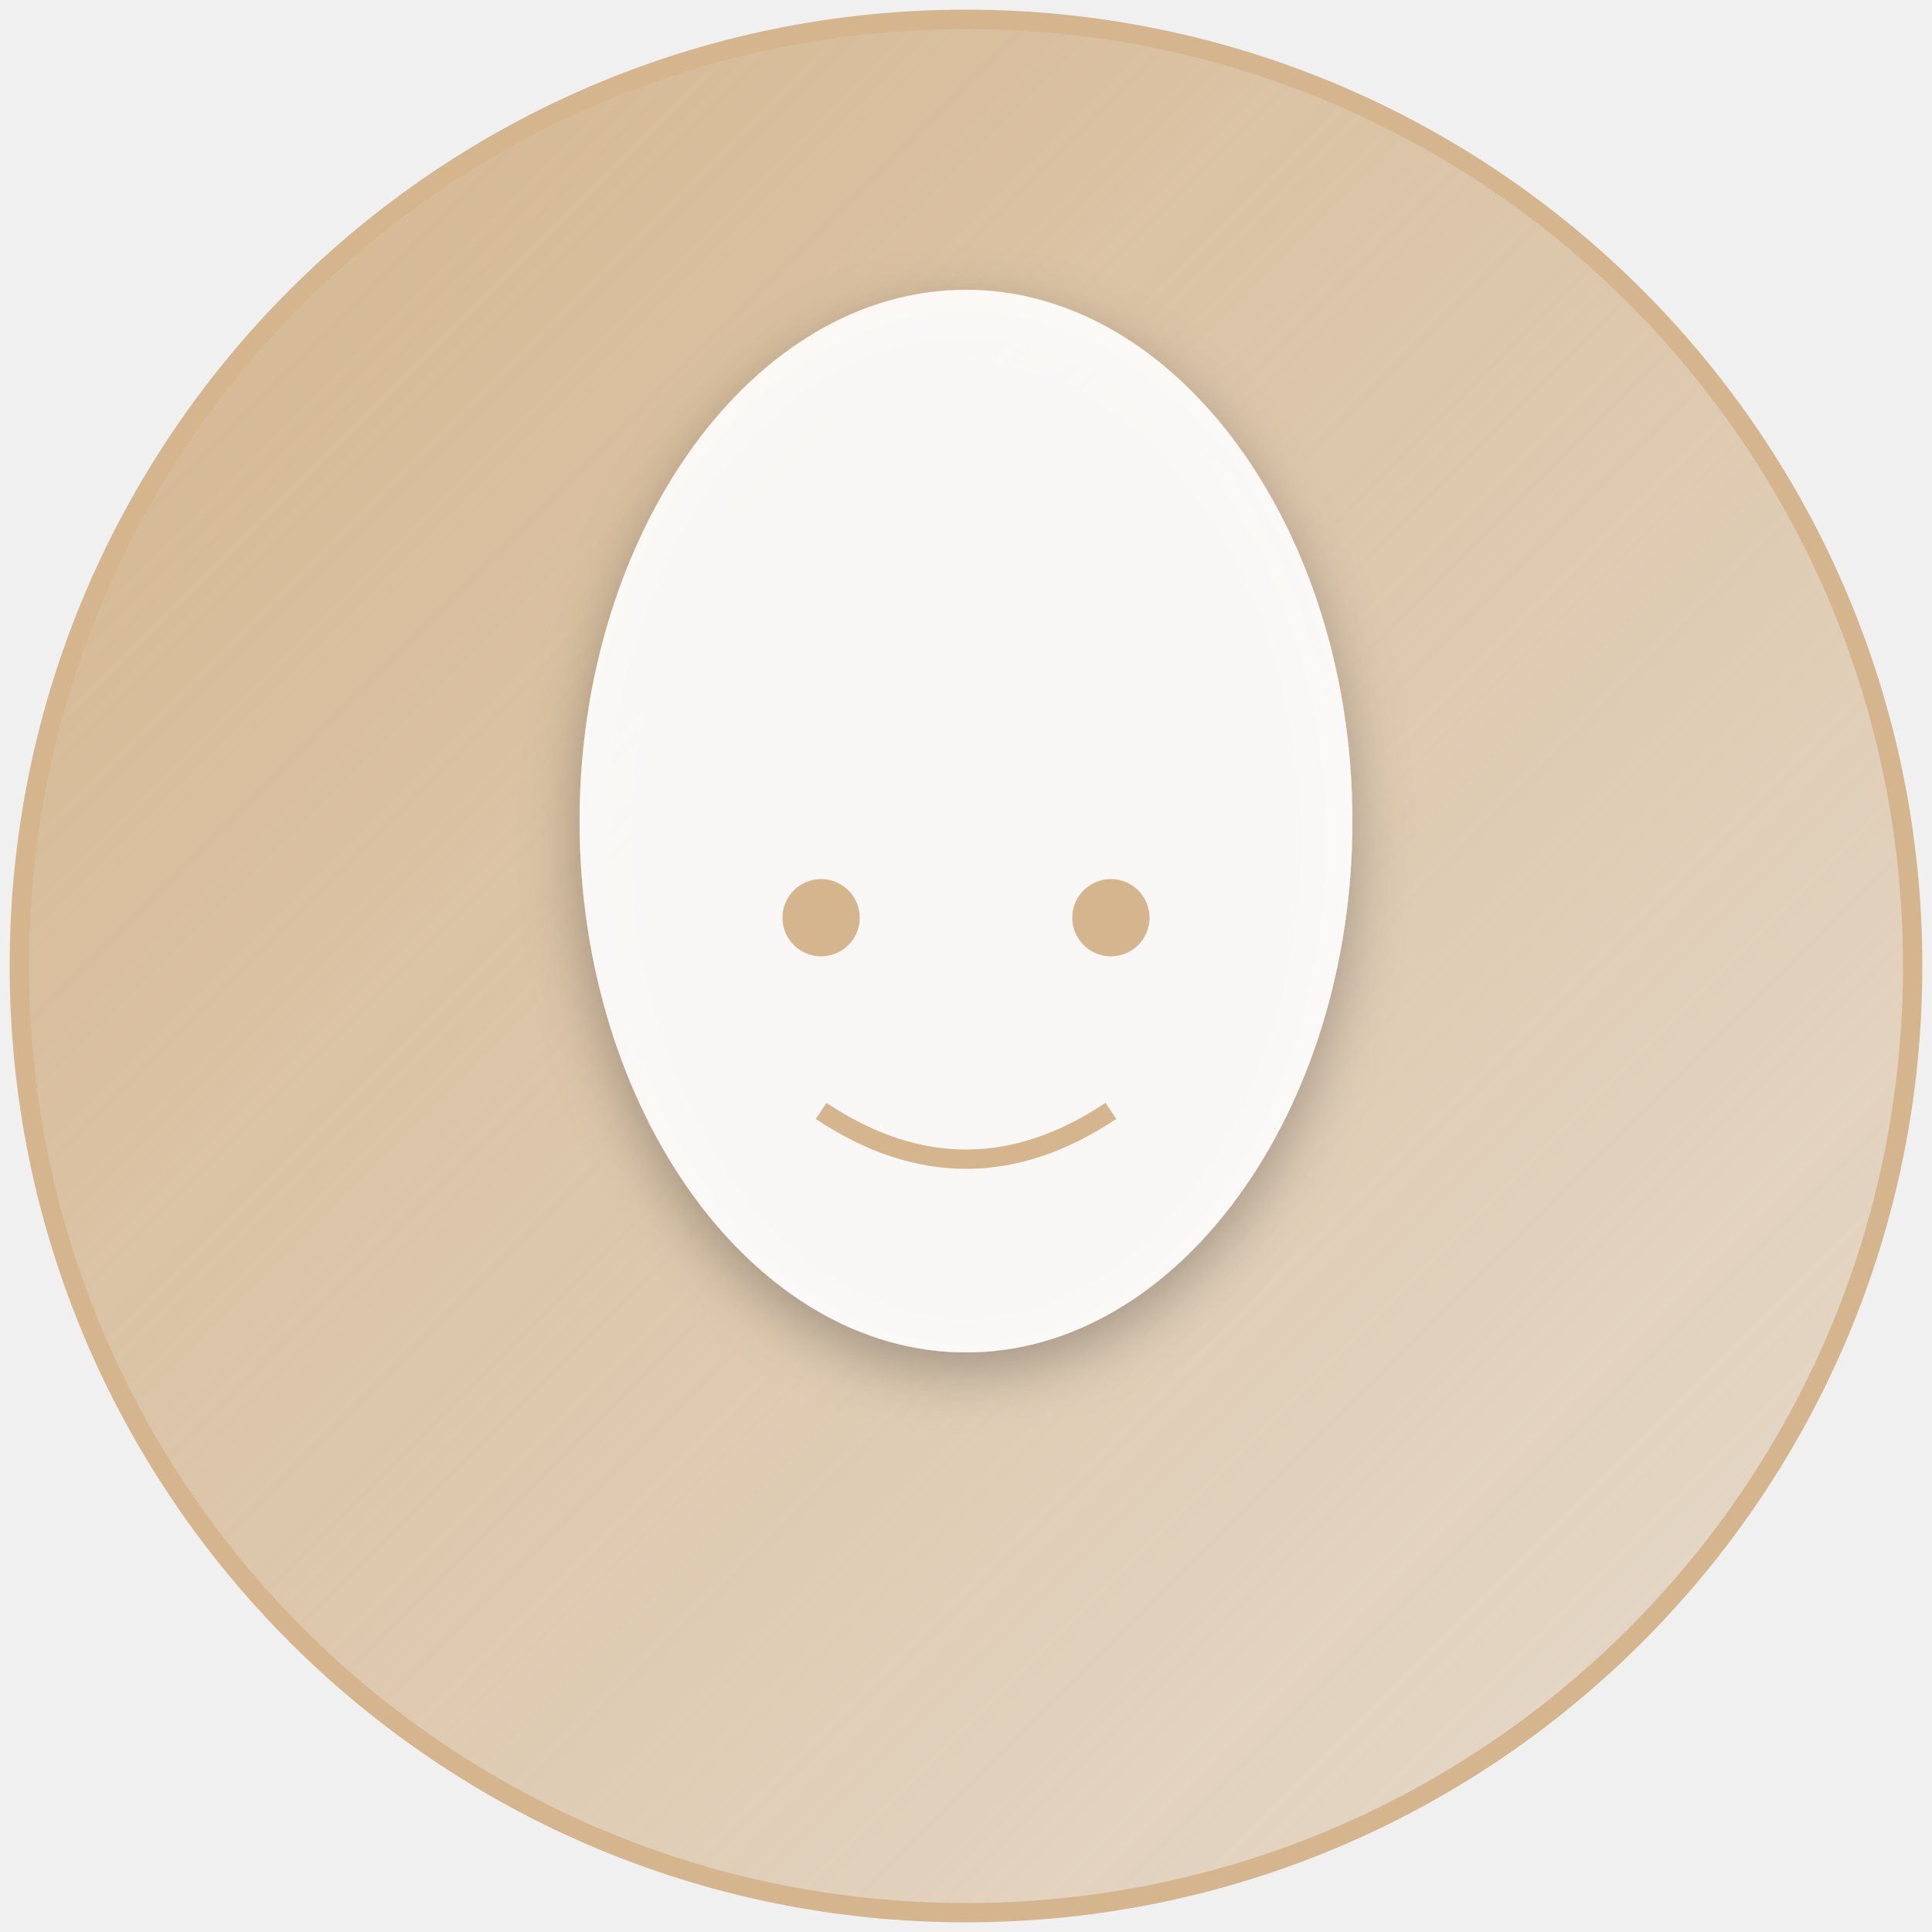
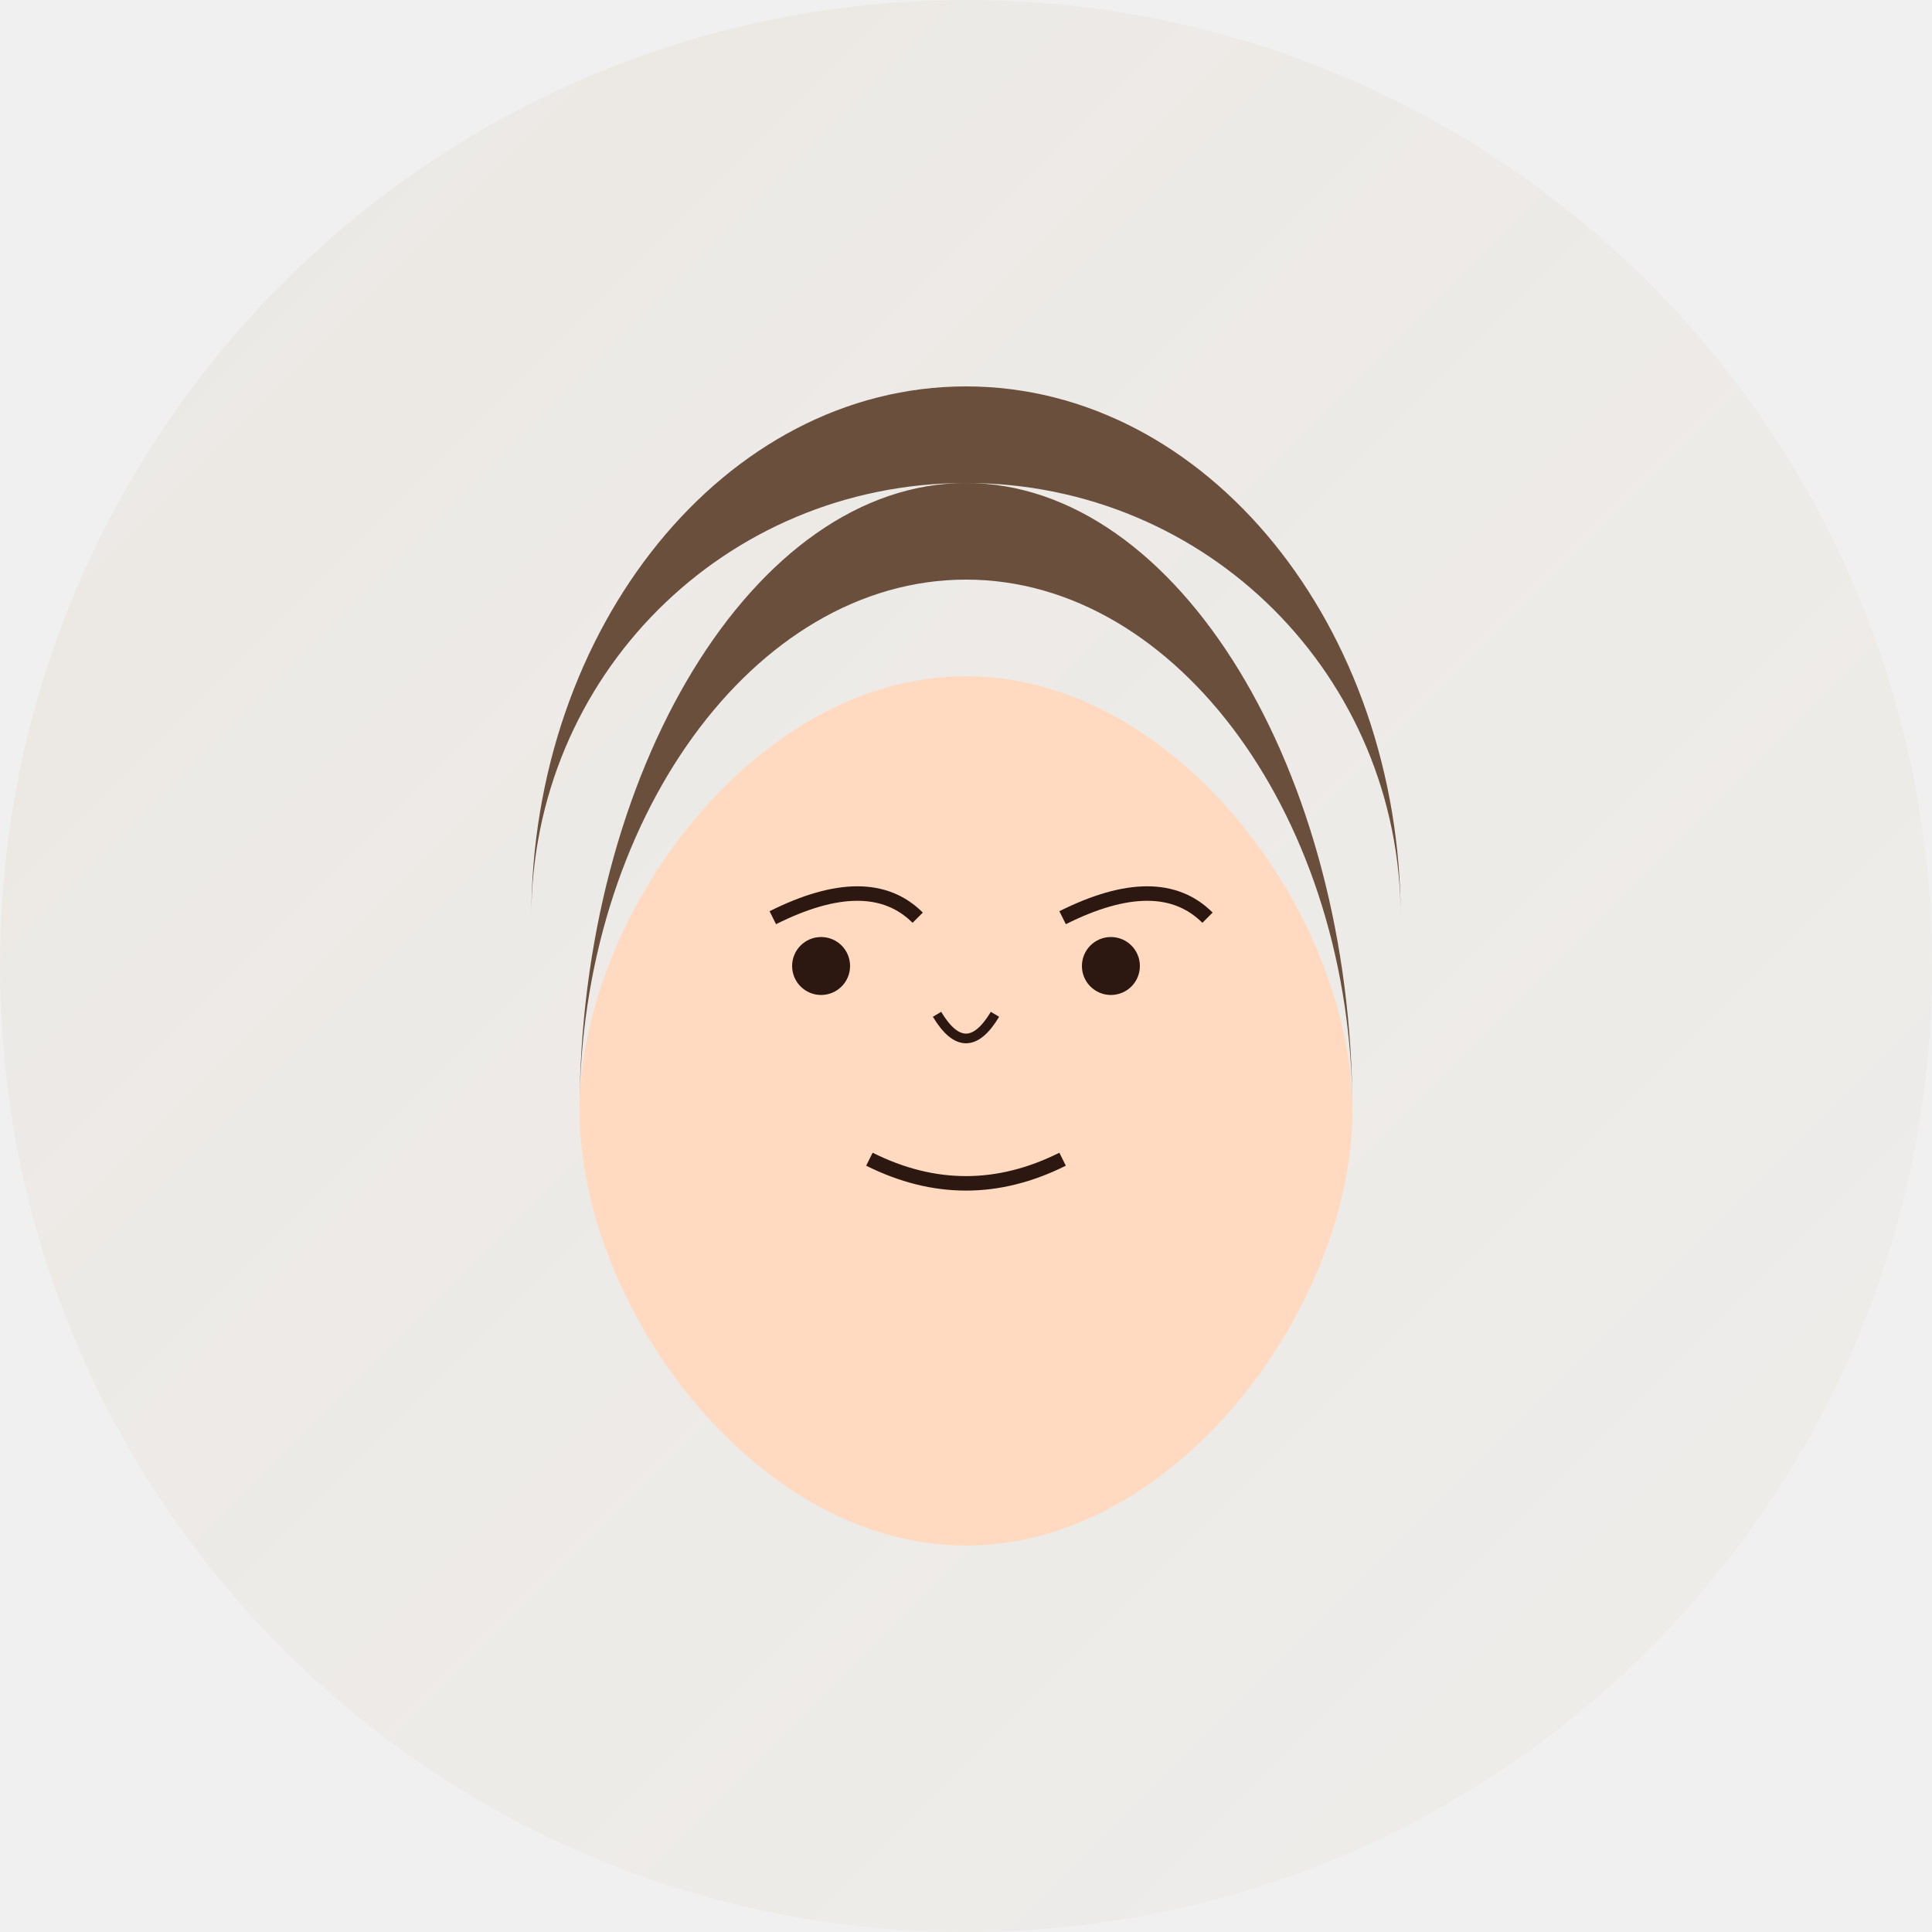
<svg xmlns="http://www.w3.org/2000/svg" width="200" height="200" viewBox="0 0 200 200" fill="none">
  <defs>
-     <linearGradient id="grad" x1="0%" y1="0%" x2="100%" y2="100%">
-       <stop offset="0%" style="stop-color:#D4B58E;stop-opacity:1" />
-       <stop offset="100%" style="stop-color:#D4B58E99;stop-opacity:0.6" />
+     <linearGradient id="gradlisa" x1="0%" y1="0%" x2="100%" y2="100%">
+       <stop offset="0%" style="stop-color:#C8A97E;stop-opacity:0.1" />
+       <stop offset="100%" style="stop-color:#C8A97E;stop-opacity:0.05" />
    </linearGradient>
-     <filter id="shadow">
-       <feDropShadow dx="0" dy="2" stdDeviation="3" flood-opacity="0.3" />
-     </filter>
  </defs>
-   <circle cx="100" cy="100" r="98" fill="url(#grad)" stroke="#D4B58E" stroke-width="2" />
-   <path d="M100 140c-22 0-40-25-40-55s18-55 40-55 40 25 40 55-18 55-40 55z" fill="#ffffff" fill-opacity="0.9" filter="url(#shadow)" />
-   <circle cx="85" cy="95" r="4" fill="#D4B58E" />
-   <circle cx="115" cy="95" r="4" fill="#D4B58E" />
-   <path d="M85 115q15 10 30 0" stroke="#D4B58E" stroke-width="2" fill="none" />
+   <circle cx="100" cy="100" r="100" fill="url(#gradlisa)" />
+   <path d="M100 160c-22 0-40-25-40-45s18-45 40-45 40 25 40 45-18 45-40 45z" fill="#FFDAC1" />
+   <path d="M60 115c0-30 18-55 40-55s40 25 40 55c0-35-18-65-40-65s-40 30-40 65z             M55 95c0-25 20-45 45-45s45 20 45 45c0-30-20-55-45-55s-45 25-45 55z" fill="#6B4F3D" />
+   <circle cx="85" cy="100" r="3" fill="#2C1810" />
+   <circle cx="115" cy="100" r="3" fill="#2C1810" />
+   <path d="M80 95q10-5 15 0M110 95q10-5 15 0" stroke="#2C1810" stroke-width="1.5" />
+   <path d="M97 105q3 5 6 0" stroke="#2C1810" stroke-width="1" />
+   <path d="M90 120q10 5 20 0" stroke="#2C1810" stroke-width="1.5" fill="none" />
</svg>
